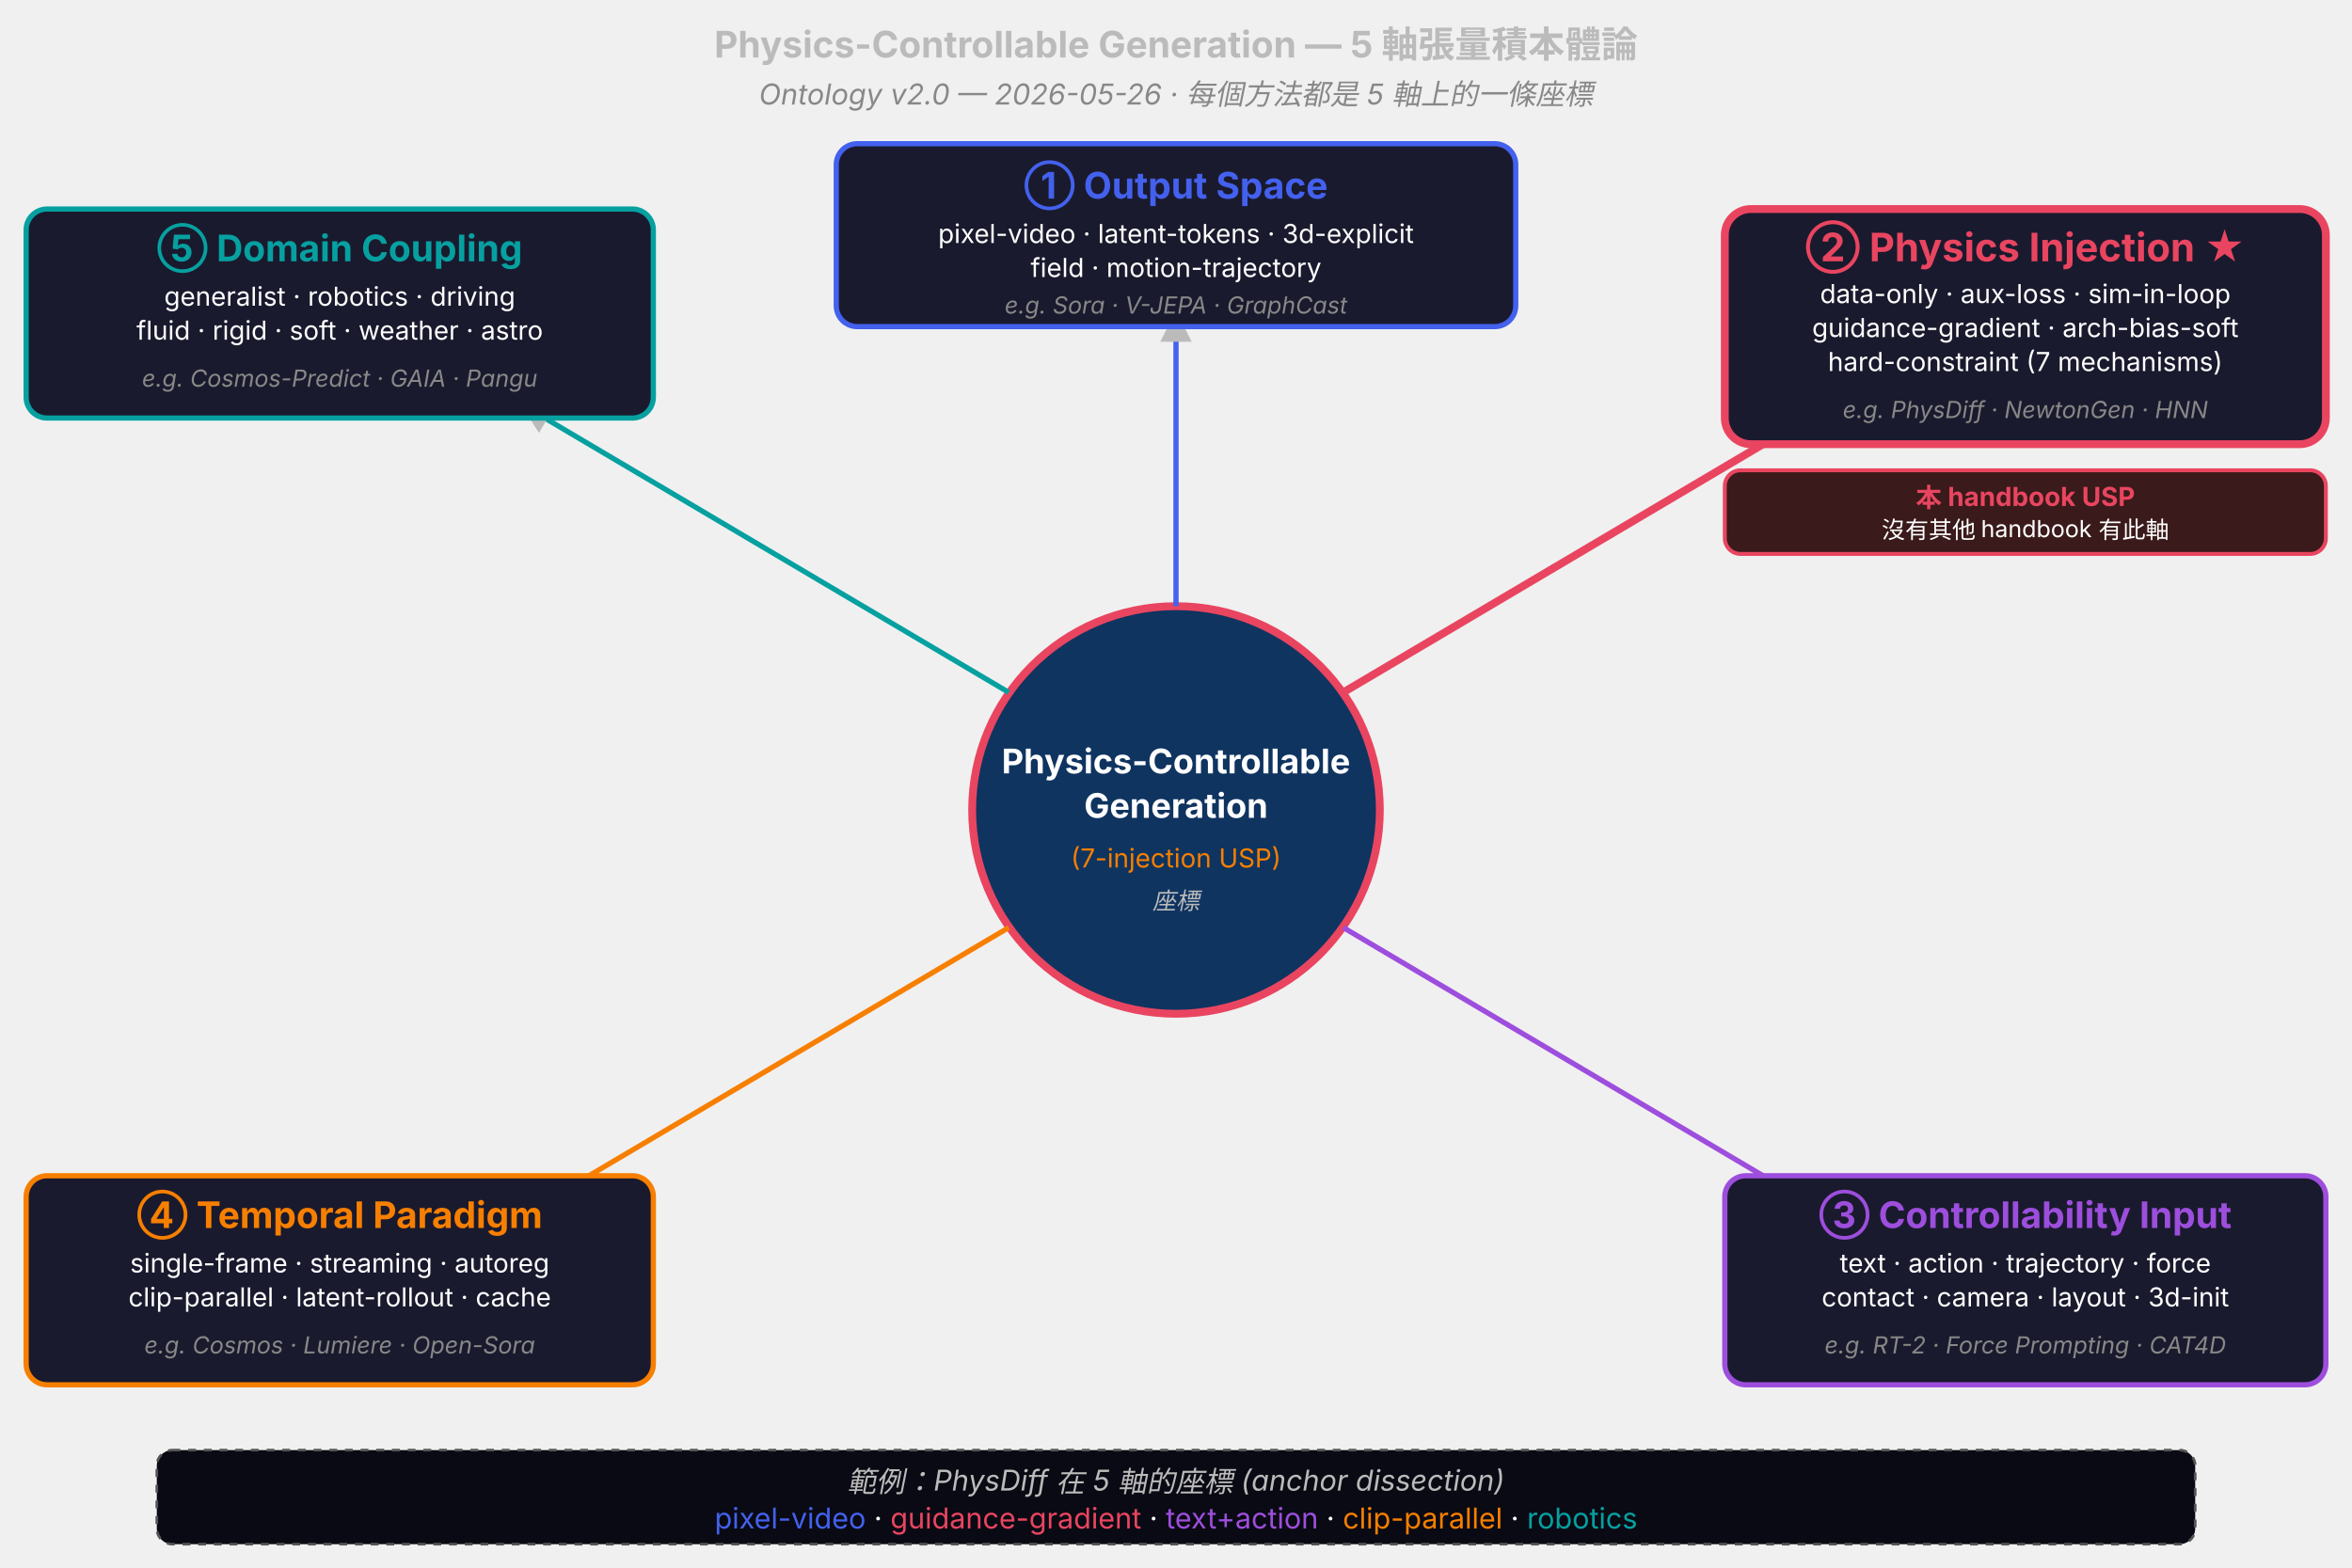
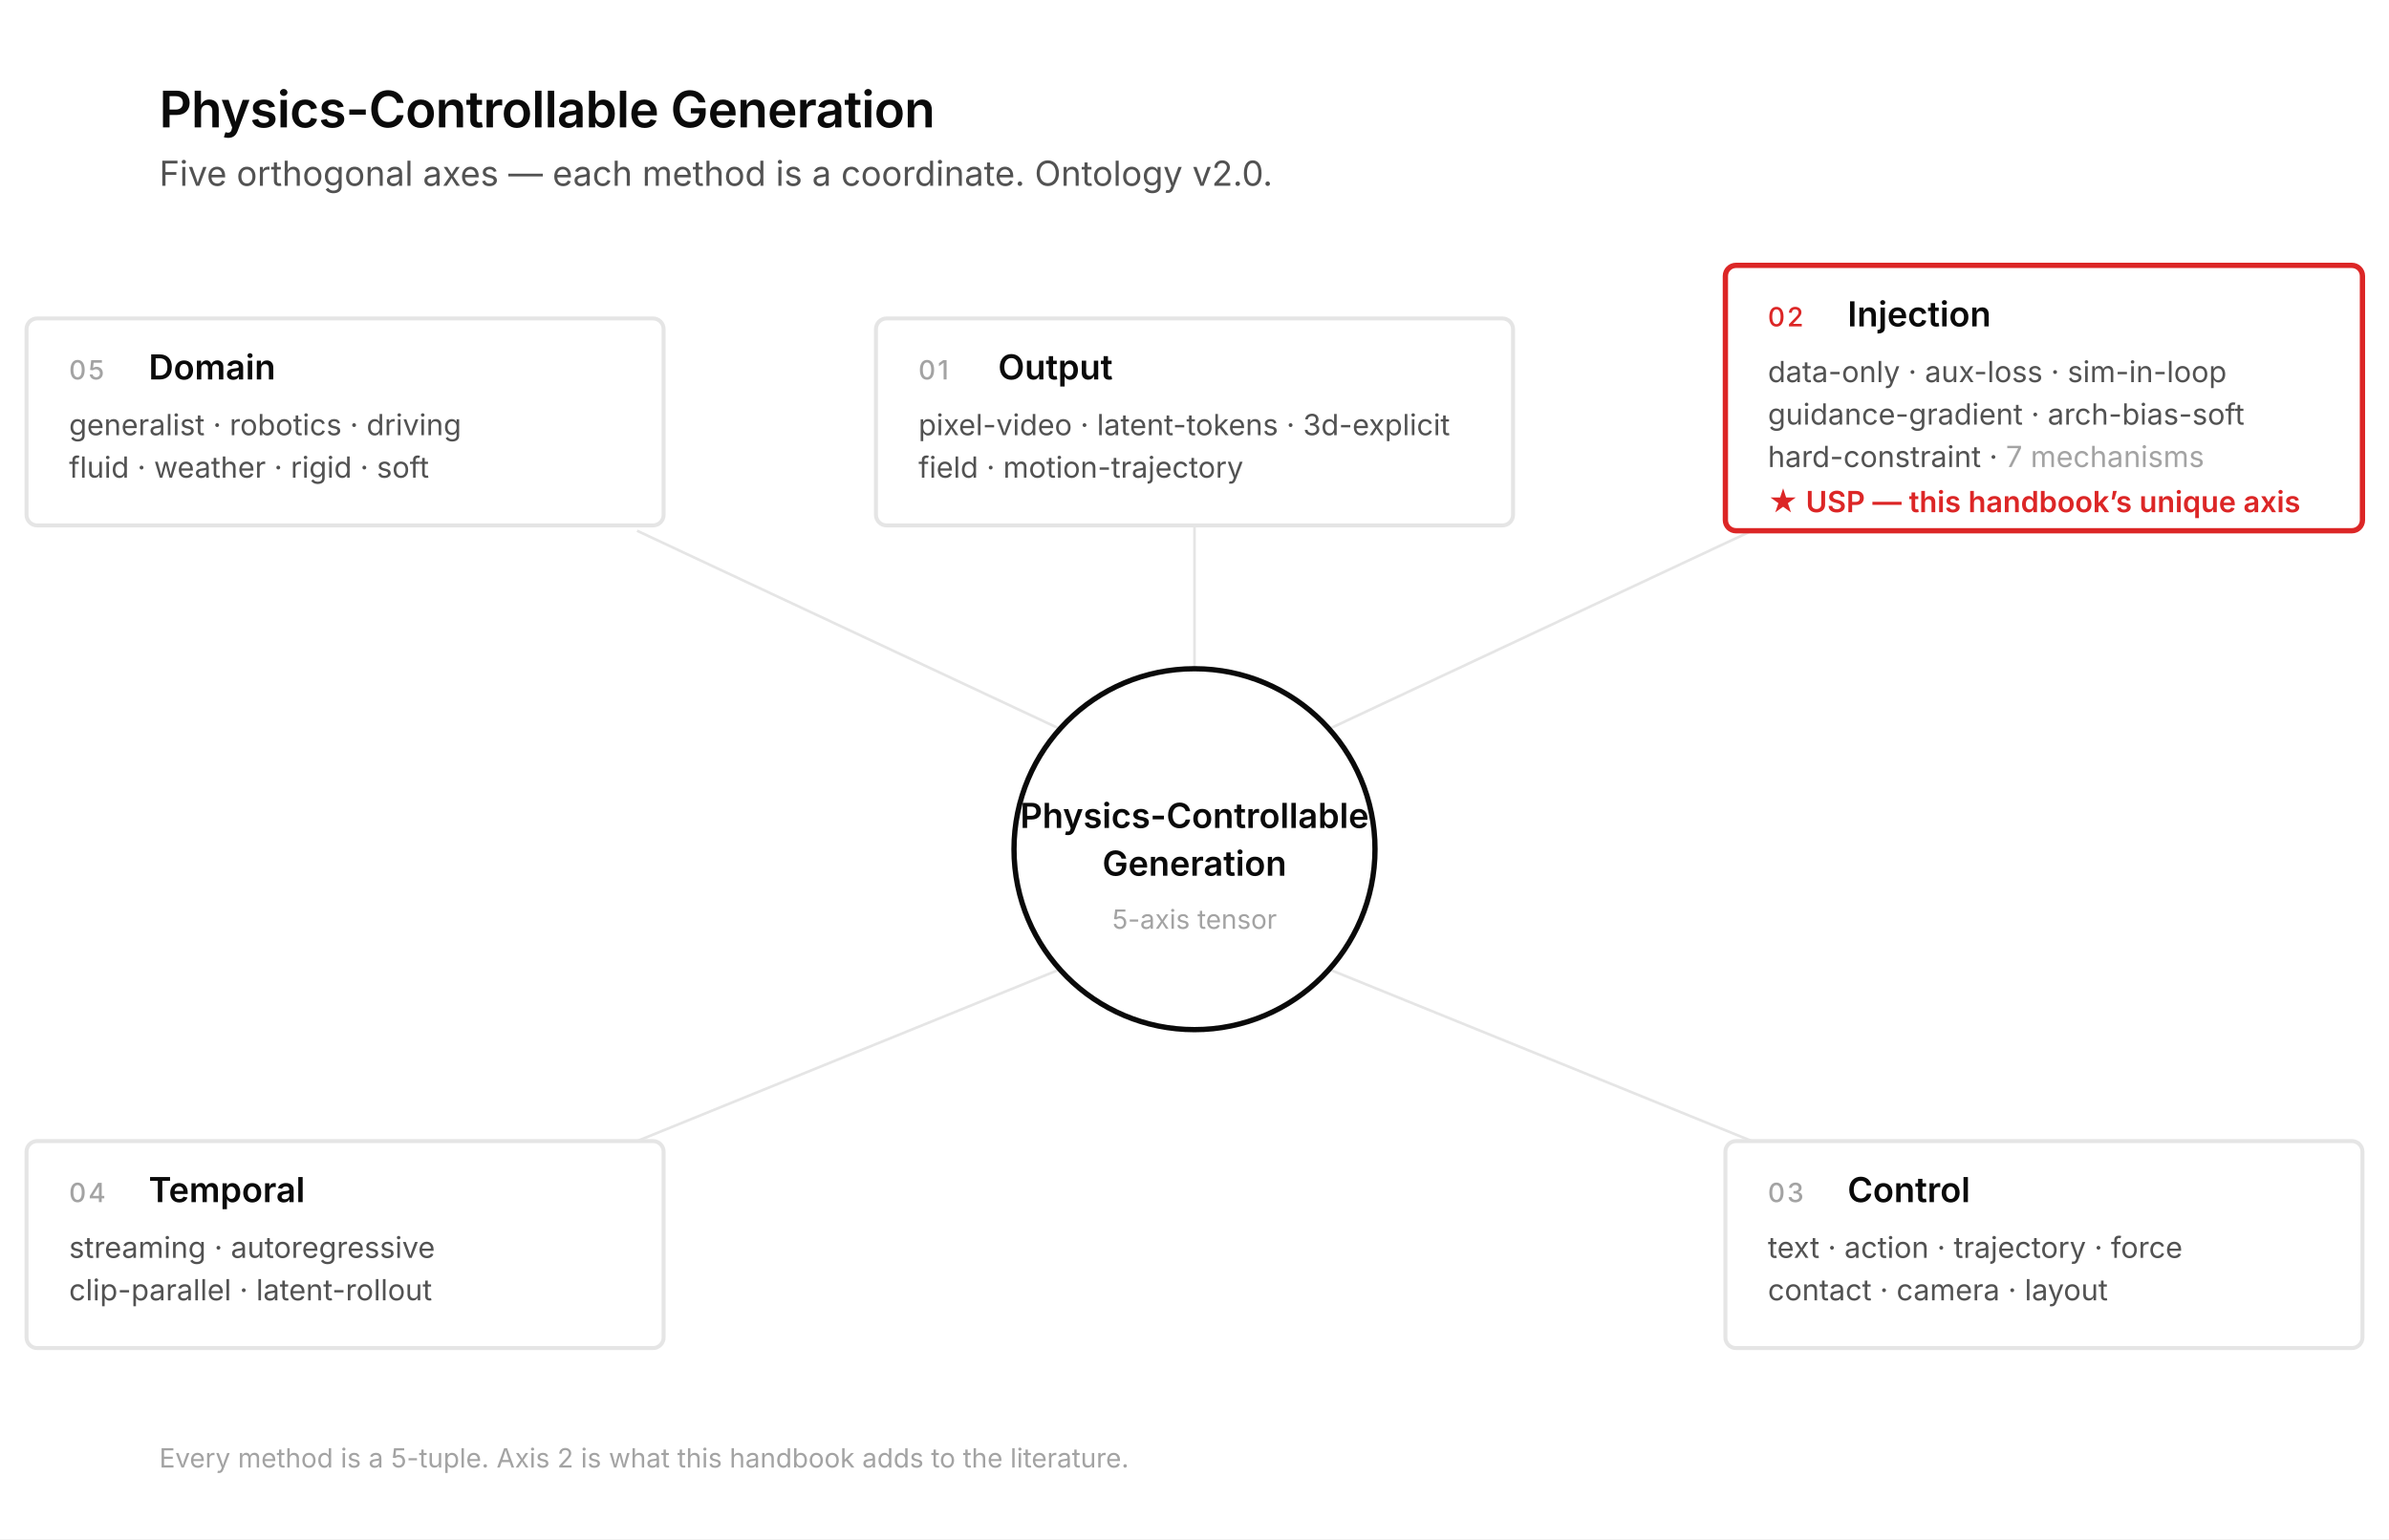
- <svg xmlns="http://www.w3.org/2000/svg" viewBox="0 0 900 600" font-family="-apple-system, system-ui, sans-serif">
-   <defs>
-     <marker id="arr-spoke" viewBox="0 0 10 10" refX="9" refY="5" markerWidth="6" markerHeight="6" orient="auto">
-       <path d="M0,0 L10,5 L0,10 z" fill="#bbb" />
-     </marker>
-   </defs>
-   <text x="450" y="22" text-anchor="middle" fill="#bbb" font-size="14" font-weight="700">Physics-Controllable Generation — 5 軸張量積本體論</text>
-   <text x="450" y="40" text-anchor="middle" fill="#888" font-size="11" font-style="italic">Ontology v2.0 — 2026-05-26 · 每個方法都是 5 軸上的一條座標</text>
-   <circle cx="450" cy="310" r="78" fill="#0f3460" stroke="#e94560" stroke-width="3" />
-   <text x="450" y="296" text-anchor="middle" fill="#fff" font-size="13" font-weight="700">Physics-Controllable</text>
-   <text x="450" y="313" text-anchor="middle" fill="#fff" font-size="13" font-weight="700">Generation</text>
-   <text x="450" y="332" text-anchor="middle" fill="#f77f00" font-size="10">(7-injection USP)</text>
-   <text x="450" y="348" text-anchor="middle" fill="#bbb" font-size="9" font-style="italic">座標</text>
-   <line x1="450" y1="232" x2="450" y2="120" stroke="#4361ee" stroke-width="2" marker-end="url(#arr-spoke)" />
-   <rect x="320" y="55" width="260" height="70" rx="8" fill="#1a1a2e" stroke="#4361ee" stroke-width="2" />
-   <text x="450" y="76" text-anchor="middle" fill="#4361ee" font-size="14" font-weight="700">① Output Space</text>
-   <text x="450" y="93" text-anchor="middle" fill="#fff" font-size="10">pixel-video · latent-tokens · 3d-explicit</text>
-   <text x="450" y="106" text-anchor="middle" fill="#fff" font-size="10">field · motion-trajectory</text>
-   <text x="450" y="120" text-anchor="middle" fill="#888" font-size="9" font-style="italic">e.g. Sora · V-JEPA · GraphCast</text>
-   <line x1="514" y1="265" x2="700" y2="155" stroke="#e94560" stroke-width="3" marker-end="url(#arr-spoke)" />
-   <rect x="660" y="80" width="230" height="90" rx="10" fill="#1a1a2e" stroke="#e94560" stroke-width="3" />
-   <text x="775" y="100" text-anchor="middle" fill="#e94560" font-size="15" font-weight="700">② Physics Injection ★</text>
-   <text x="775" y="116" text-anchor="middle" fill="#fff" font-size="10">data-only · aux-loss · sim-in-loop</text>
-   <text x="775" y="129" text-anchor="middle" fill="#fff" font-size="10">guidance-gradient · arch-bias-soft</text>
-   <text x="775" y="142" text-anchor="middle" fill="#fff" font-size="10">hard-constraint  (7 mechanisms)</text>
-   <text x="775" y="160" text-anchor="middle" fill="#888" font-size="9" font-style="italic">e.g. PhysDiff · NewtonGen · HNN</text>
-   <rect x="660" y="180" width="230" height="32" rx="6" fill="#3a1a1a" stroke="#e94560" stroke-width="1.5" />
-   <text x="775" y="194" text-anchor="middle" fill="#e94560" font-size="10" font-weight="700">本 handbook USP</text>
-   <text x="775" y="206" text-anchor="middle" fill="#fff" font-size="9">沒有其他 handbook 有此軸</text>
-   <line x1="514" y1="355" x2="700" y2="465" stroke="#9d4edd" stroke-width="2" marker-end="url(#arr-spoke)" />
-   <rect x="660" y="450" width="230" height="80" rx="8" fill="#1a1a2e" stroke="#9d4edd" stroke-width="2" />
-   <text x="775" y="470" text-anchor="middle" fill="#9d4edd" font-size="14" font-weight="700">③ Controllability Input</text>
-   <text x="775" y="487" text-anchor="middle" fill="#fff" font-size="10">text · action · trajectory · force</text>
-   <text x="775" y="500" text-anchor="middle" fill="#fff" font-size="10">contact · camera · layout · 3d-init</text>
-   <text x="775" y="518" text-anchor="middle" fill="#888" font-size="9" font-style="italic">e.g. RT-2 · Force Prompting · CAT4D</text>
-   <line x1="386" y1="355" x2="200" y2="465" stroke="#f77f00" stroke-width="2" marker-end="url(#arr-spoke)" />
-   <rect x="10" y="450" width="240" height="80" rx="8" fill="#1a1a2e" stroke="#f77f00" stroke-width="2" />
-   <text x="130" y="470" text-anchor="middle" fill="#f77f00" font-size="14" font-weight="700">④ Temporal Paradigm</text>
-   <text x="130" y="487" text-anchor="middle" fill="#fff" font-size="10">single-frame · streaming · autoreg</text>
-   <text x="130" y="500" text-anchor="middle" fill="#fff" font-size="10">clip-parallel · latent-rollout · cache</text>
-   <text x="130" y="518" text-anchor="middle" fill="#888" font-size="9" font-style="italic">e.g. Cosmos · Lumiere · Open-Sora</text>
-   <line x1="386" y1="265" x2="200" y2="155" stroke="#06a0a0" stroke-width="2" marker-end="url(#arr-spoke)" />
-   <rect x="10" y="80" width="240" height="80" rx="8" fill="#1a1a2e" stroke="#06a0a0" stroke-width="2" />
-   <text x="130" y="100" text-anchor="middle" fill="#06a0a0" font-size="14" font-weight="700">⑤ Domain Coupling</text>
-   <text x="130" y="117" text-anchor="middle" fill="#fff" font-size="10">generalist · robotics · driving</text>
-   <text x="130" y="130" text-anchor="middle" fill="#fff" font-size="10">fluid · rigid · soft · weather · astro</text>
-   <text x="130" y="148" text-anchor="middle" fill="#888" font-size="9" font-style="italic">e.g. Cosmos-Predict · GAIA · Pangu</text>
-   <rect x="60" y="555" width="780" height="36" rx="6" fill="#0a0a14" stroke="#555" stroke-width="1" stroke-dasharray="3 3" />
-   <text x="450" y="571" text-anchor="middle" fill="#bbb" font-size="11" font-style="italic">範例：PhysDiff 在 5 軸的座標 (anchor dissection)</text>
-   <text x="450" y="585" text-anchor="middle" fill="#fff" font-size="11">
-     <tspan fill="#4361ee">pixel-video</tspan> · <tspan fill="#e94560">guidance-gradient</tspan> · <tspan fill="#9d4edd">text+action</tspan> · <tspan fill="#f77f00">clip-parallel</tspan> · <tspan fill="#06a0a0">robotics</tspan>
-   </text>
+ <svg xmlns="http://www.w3.org/2000/svg" viewBox="0 0 900 580" font-family="'Inter', -apple-system, BlinkMacSystemFont, system-ui, sans-serif">
+   <rect width="900" height="580" fill="#ffffff" />
+   <text x="60" y="48" fill="#0a0a0a" font-size="19" font-weight="600" letter-spacing="-0.2">Physics-Controllable Generation</text>
+   <text x="60" y="70" fill="#525252" font-size="13" font-weight="400">Five orthogonal axes — each method is a coordinate. Ontology v2.0.</text>
+   <g stroke="#e5e5e5" stroke-width="1" fill="none">
+     <line x1="450" y1="295" x2="450" y2="195" />
+     <line x1="500" y1="275" x2="660" y2="200" />
+     <line x1="500" y1="365" x2="660" y2="430" />
+     <line x1="400" y1="365" x2="240" y2="430" />
+     <line x1="400" y1="275" x2="240" y2="200" />
+   </g>
+   <circle cx="450" cy="320" r="68" fill="#ffffff" stroke="#0a0a0a" stroke-width="2" />
+   <text x="450" y="312" text-anchor="middle" fill="#0a0a0a" font-size="13" font-weight="600">Physics-Controllable</text>
+   <text x="450" y="330" text-anchor="middle" fill="#0a0a0a" font-size="13" font-weight="600">Generation</text>
+   <text x="450" y="350" text-anchor="middle" fill="#a3a3a3" font-size="10" font-weight="400">5-axis tensor</text>
+   <g>
+     <rect x="330" y="120" width="240" height="78" rx="4" fill="#ffffff" stroke="#e5e5e5" stroke-width="1.5" />
+     <text x="346" y="143" fill="#a3a3a3" font-size="10" font-weight="500" letter-spacing="0.8">01</text>
+     <text x="376" y="143" fill="#0a0a0a" font-size="13" font-weight="600">Output</text>
+     <text x="346" y="164" fill="#525252" font-size="11" font-weight="400">pixel-video · latent-tokens · 3d-explicit</text>
+     <text x="346" y="180" fill="#525252" font-size="11" font-weight="400">field · motion-trajectory</text>
+   </g>
+   <g>
+     <rect x="650" y="100" width="240" height="100" rx="4" fill="#ffffff" stroke="#dc2626" stroke-width="2" />
+     <text x="666" y="123" fill="#dc2626" font-size="10" font-weight="500" letter-spacing="0.8">02</text>
+     <text x="696" y="123" fill="#0a0a0a" font-size="13" font-weight="600">Injection</text>
+     <text x="666" y="144" fill="#525252" font-size="11" font-weight="400">data-only · aux-loss · sim-in-loop</text>
+     <text x="666" y="160" fill="#525252" font-size="11" font-weight="400">guidance-gradient · arch-bias-soft</text>
+     <text x="666" y="176" fill="#525252" font-size="11" font-weight="400">hard-constraint · <tspan fill="#a3a3a3">7 mechanisms</tspan>
+     </text>
+     <text x="666" y="193" fill="#dc2626" font-size="11" font-weight="600">★ USP — this handbook’s unique axis</text>
+   </g>
+   <g>
+     <rect x="650" y="430" width="240" height="78" rx="4" fill="#ffffff" stroke="#e5e5e5" stroke-width="1.5" />
+     <text x="666" y="453" fill="#a3a3a3" font-size="10" font-weight="500" letter-spacing="0.8">03</text>
+     <text x="696" y="453" fill="#0a0a0a" font-size="13" font-weight="600">Control</text>
+     <text x="666" y="474" fill="#525252" font-size="11" font-weight="400">text · action · trajectory · force</text>
+     <text x="666" y="490" fill="#525252" font-size="11" font-weight="400">contact · camera · layout</text>
+   </g>
+   <g>
+     <rect x="10" y="430" width="240" height="78" rx="4" fill="#ffffff" stroke="#e5e5e5" stroke-width="1.5" />
+     <text x="26" y="453" fill="#a3a3a3" font-size="10" font-weight="500" letter-spacing="0.8">04</text>
+     <text x="56" y="453" fill="#0a0a0a" font-size="13" font-weight="600">Temporal</text>
+     <text x="26" y="474" fill="#525252" font-size="11" font-weight="400">streaming · autoregressive</text>
+     <text x="26" y="490" fill="#525252" font-size="11" font-weight="400">clip-parallel · latent-rollout</text>
+   </g>
+   <g>
+     <rect x="10" y="120" width="240" height="78" rx="4" fill="#ffffff" stroke="#e5e5e5" stroke-width="1.5" />
+     <text x="26" y="143" fill="#a3a3a3" font-size="10" font-weight="500" letter-spacing="0.8">05</text>
+     <text x="56" y="143" fill="#0a0a0a" font-size="13" font-weight="600">Domain</text>
+     <text x="26" y="164" fill="#525252" font-size="11" font-weight="400">generalist · robotics · driving</text>
+     <text x="26" y="180" fill="#525252" font-size="11" font-weight="400">fluid · weather · rigid · soft</text>
+   </g>
+   <text x="60" y="553" fill="#a3a3a3" font-size="10" font-weight="400">Every method is a 5-tuple. Axis 2 is what this handbook adds to the literature.</text>
</svg>
